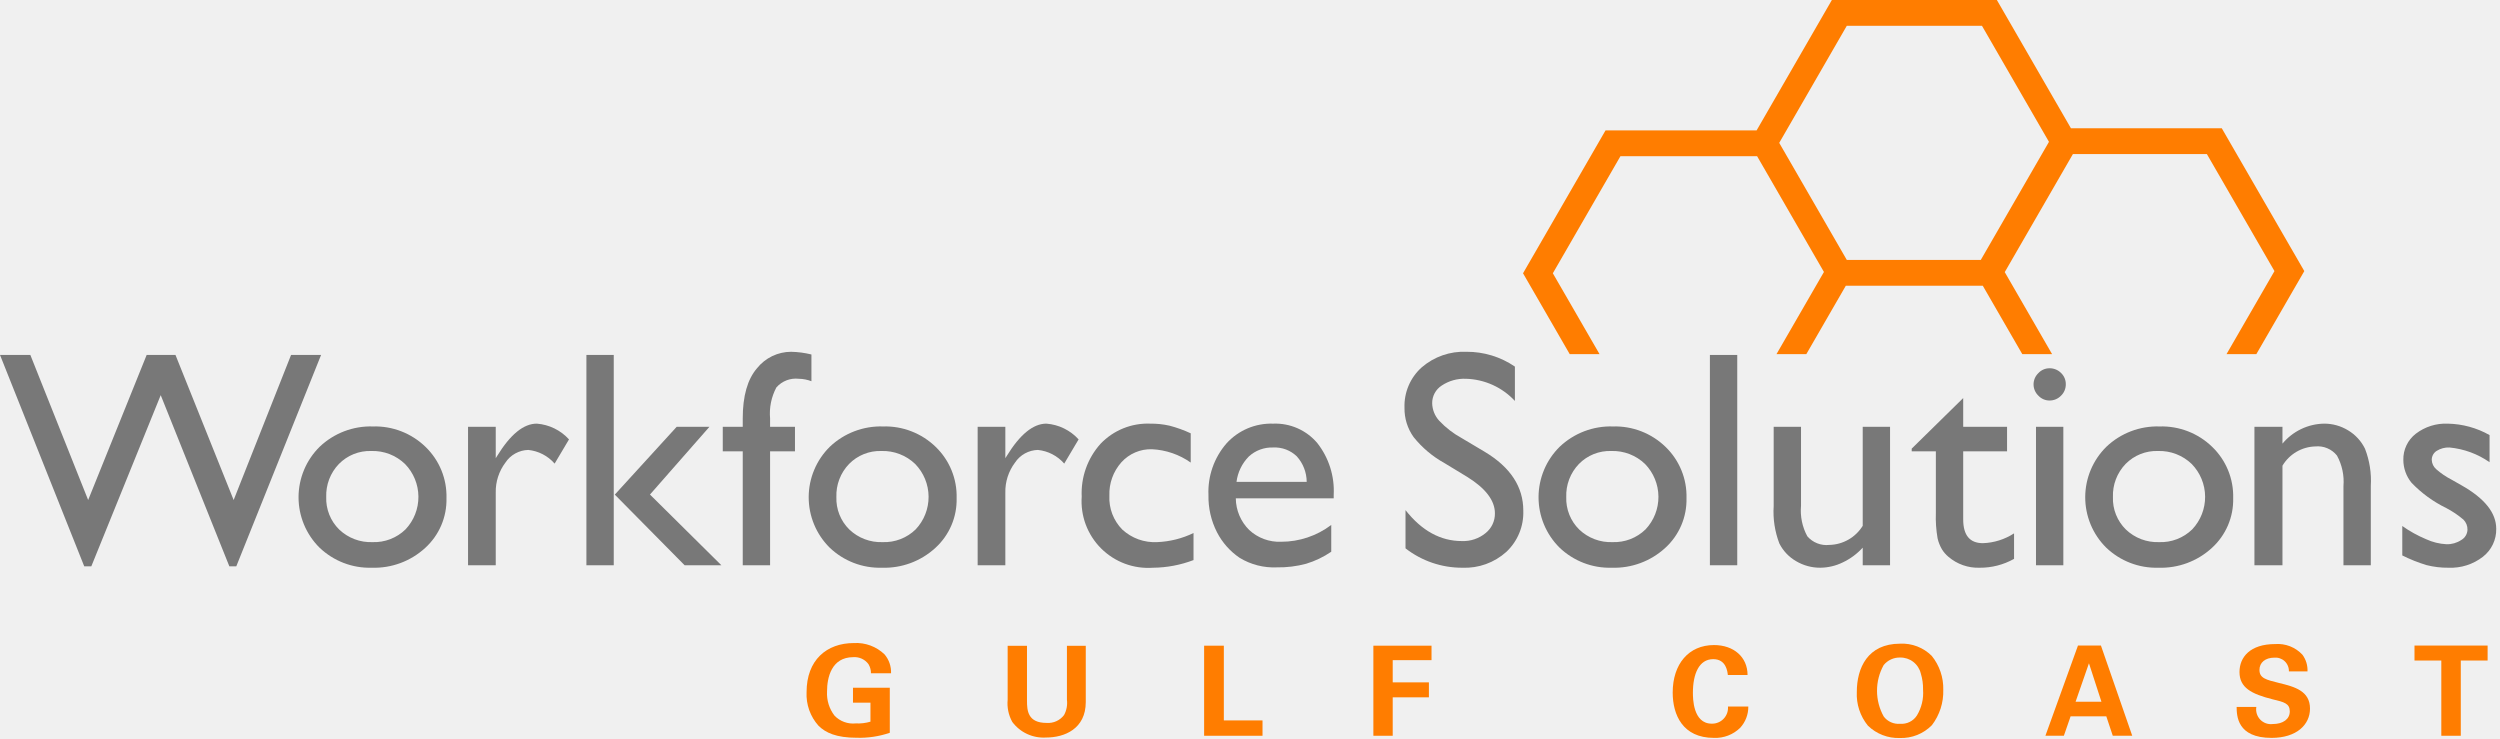
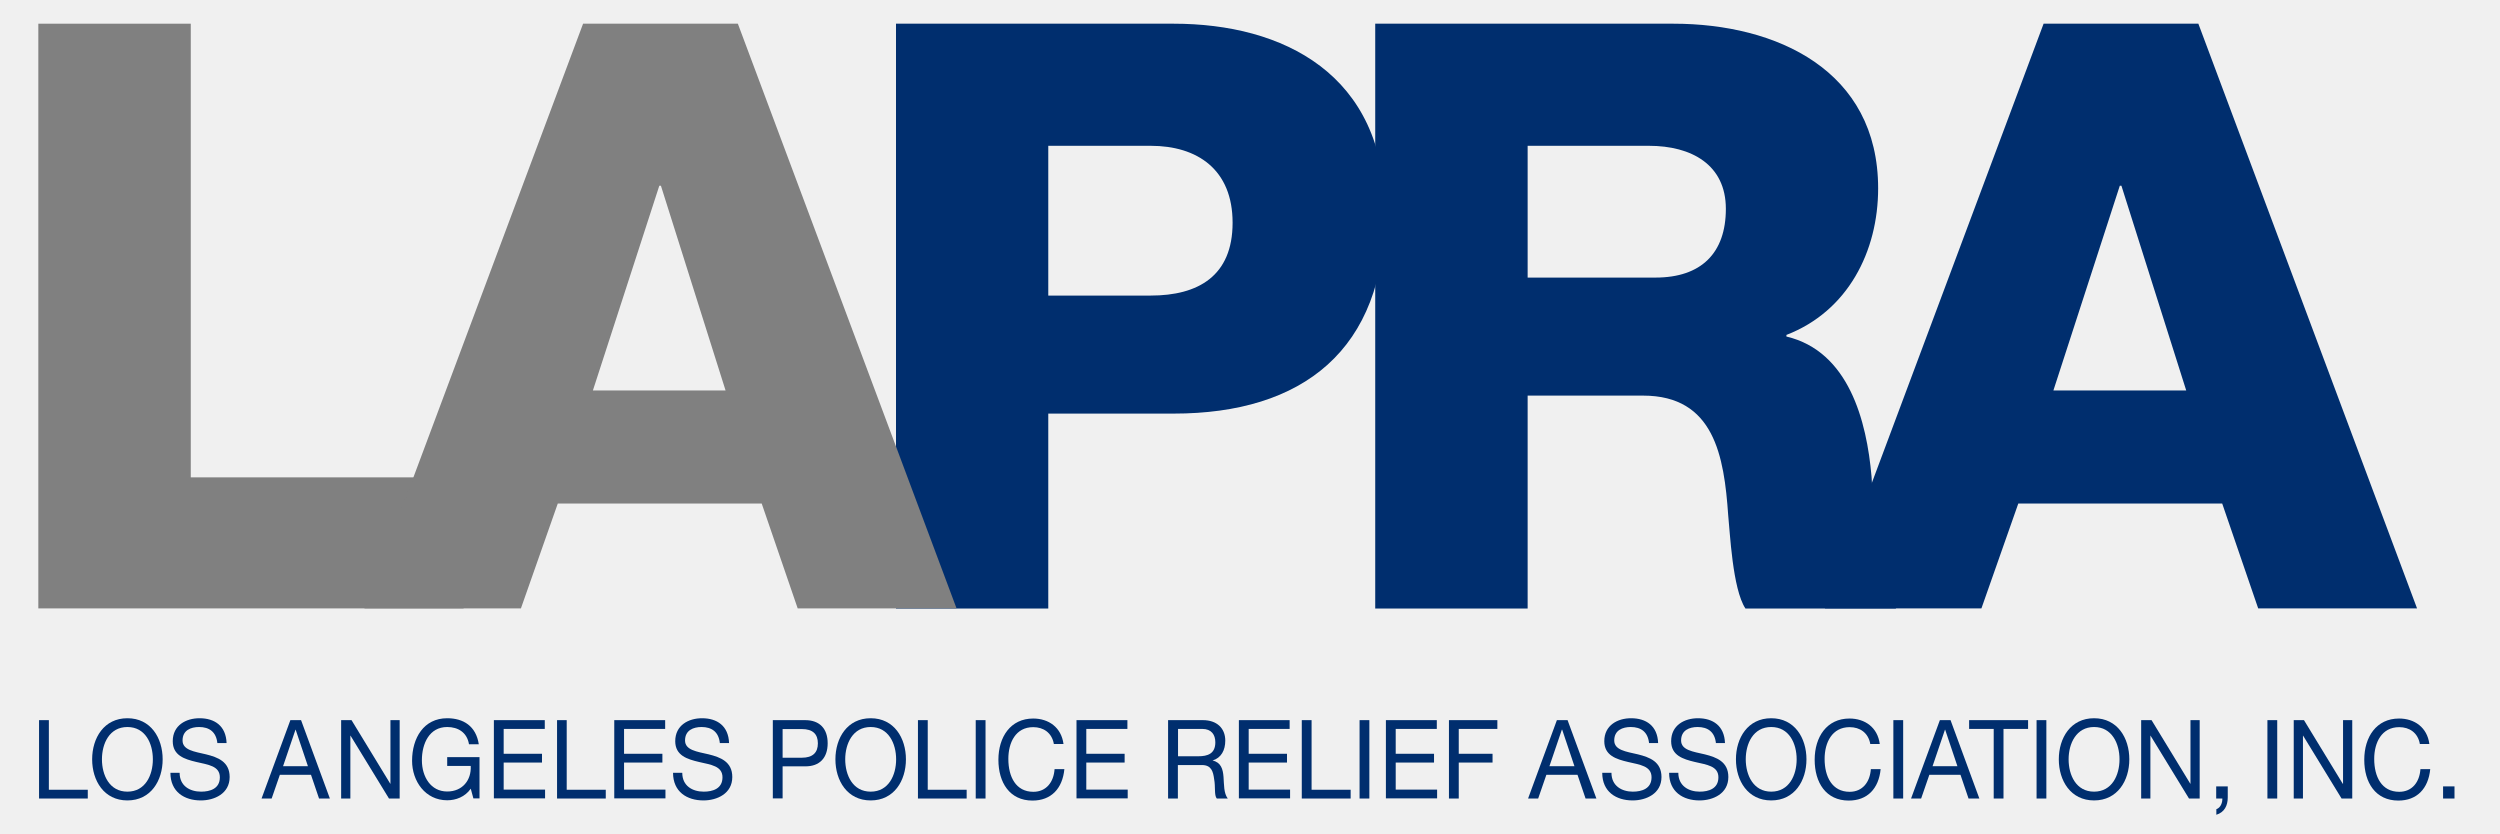
- <svg xmlns="http://www.w3.org/2000/svg" width="271" height="80" viewBox="0 0 271 80" fill="none">
-   <g clip-path="url(#clip0_11720_4355)">
-     <path d="M173.392 38.391C171.396 34.933 168.774 30.395 168.328 29.623C169.02 28.423 174.964 18.131 175.655 16.933H190.471L197.715 29.481C196.853 30.973 194.426 35.176 192.57 38.391H195.803L200.087 30.973H214.934L219.217 38.391H222.448C220.515 35.041 217.914 30.536 217.315 29.497L224.704 16.701H239.225C239.917 17.898 245.861 28.189 246.553 29.387C246.097 30.176 243.364 34.908 241.352 38.391H244.586L249.786 29.387L240.84 13.902H224.488L216.461 0H198.576L190.417 14.134H174.04L165.096 29.623L170.16 38.391H173.392ZM200.192 2.799H214.846C215.521 3.968 221.184 13.776 222.108 15.376L214.719 28.174H200.192C199.5 26.975 193.561 16.686 192.868 15.487C193.561 14.289 199.5 3.997 200.192 2.799Z" fill="#FF7D00" />
-     <path d="M31.552 38.475L25.327 54.204L19.021 38.475H15.899L9.556 54.204L3.289 38.475H0L9.13 61.387H9.9L17.422 42.835L24.86 61.387H25.615L34.806 38.475H31.552Z" fill="#787878" />
-     <path d="M159.041 51.693L156.558 50.186C155.278 49.476 154.149 48.523 153.234 47.379C152.573 46.453 152.227 45.338 152.247 44.2C152.218 43.377 152.371 42.558 152.694 41.801C153.017 41.044 153.503 40.367 154.117 39.819C155.461 38.659 157.198 38.056 158.972 38.133C160.842 38.123 162.671 38.683 164.215 39.739V43.462C163.534 42.729 162.714 42.138 161.803 41.725C160.891 41.313 159.906 41.086 158.906 41.059C157.973 41.02 157.052 41.279 156.276 41.798C155.96 42.002 155.7 42.283 155.52 42.614C155.341 42.945 155.247 43.316 155.248 43.693C155.259 44.405 155.531 45.088 156.013 45.612C156.723 46.364 157.548 46.999 158.456 47.495L160.952 48.98C163.737 50.653 165.128 52.777 165.126 55.353C165.156 56.185 165.008 57.015 164.691 57.786C164.374 58.557 163.896 59.251 163.289 59.821C161.984 60.998 160.27 61.616 158.515 61.542C156.285 61.551 154.117 60.811 152.358 59.441V55.298C154.12 57.537 156.159 58.655 158.477 58.651C159.403 58.685 160.311 58.381 161.03 57.795C161.353 57.539 161.612 57.212 161.789 56.84C161.966 56.468 162.055 56.06 162.049 55.648C162.049 54.256 161.046 52.938 159.041 51.693Z" fill="#787878" />
-     <path d="M174.838 46.227C175.888 46.195 176.935 46.374 177.915 46.754C178.895 47.135 179.789 47.708 180.543 48.44C181.287 49.157 181.874 50.022 182.266 50.979C182.657 51.935 182.845 52.963 182.816 53.996C182.842 55.009 182.649 56.014 182.251 56.946C181.854 57.877 181.26 58.712 180.512 59.393C178.933 60.842 176.848 61.613 174.707 61.541C173.667 61.571 172.632 61.394 171.661 61.02C170.691 60.645 169.804 60.082 169.053 59.363C168.331 58.646 167.757 57.793 167.367 56.853C166.976 55.913 166.776 54.906 166.778 53.888C166.78 52.87 166.985 51.863 167.379 50.925C167.773 49.986 168.35 49.136 169.076 48.422C169.844 47.694 170.748 47.125 171.737 46.748C172.726 46.371 173.78 46.194 174.838 46.227ZM174.665 48.888C174.014 48.865 173.366 48.979 172.761 49.221C172.157 49.463 171.609 49.829 171.154 50.295C170.697 50.769 170.34 51.331 170.104 51.946C169.868 52.561 169.759 53.218 169.782 53.876C169.758 54.529 169.871 55.179 170.113 55.786C170.355 56.393 170.72 56.942 171.186 57.4C171.666 57.858 172.232 58.215 172.852 58.449C173.472 58.684 174.133 58.792 174.796 58.766C175.456 58.79 176.114 58.68 176.73 58.443C177.346 58.205 177.907 57.845 178.38 57.383C179.286 56.422 179.786 55.148 179.775 53.827C179.764 52.507 179.244 51.241 178.322 50.295C177.837 49.828 177.264 49.463 176.636 49.222C176.008 48.98 175.337 48.867 174.665 48.888Z" fill="#787878" />
-     <path d="M188.318 38.476H185.354V61.274H188.318V38.476Z" fill="#787878" />
-     <path d="M201.919 61.273V59.366C201.308 60.037 200.571 60.581 199.75 60.968C198.994 61.337 198.165 61.533 197.323 61.541C196.399 61.548 195.491 61.302 194.697 60.83C193.915 60.381 193.284 59.712 192.88 58.907C192.389 57.62 192.179 56.242 192.266 54.867V46.265H195.23V54.827C195.128 55.972 195.365 57.121 195.912 58.132C196.203 58.47 196.573 58.732 196.989 58.896C197.405 59.059 197.854 59.119 198.298 59.069C199.026 59.054 199.74 58.856 200.372 58.494C201.005 58.132 201.536 57.617 201.919 56.997V46.265H204.882V61.273H201.919Z" fill="#787878" />
-     <path d="M207.228 48.631L212.811 43.15V46.265H217.565V48.925H212.811V56.299C212.811 58.021 213.524 58.881 214.949 58.88C216.15 58.839 217.317 58.471 218.324 57.816V60.581C217.185 61.221 215.898 61.553 214.591 61.542C213.351 61.585 212.141 61.158 211.201 60.349C210.925 60.118 210.689 59.844 210.502 59.538C210.289 59.172 210.131 58.776 210.035 58.363C209.876 57.449 209.813 56.521 209.847 55.593V48.925H207.228V48.631Z" fill="#787878" />
-     <path d="M222.162 39.92C222.393 39.916 222.623 39.959 222.838 40.045C223.053 40.132 223.248 40.26 223.412 40.424C223.58 40.582 223.713 40.773 223.803 40.986C223.893 41.199 223.937 41.428 223.933 41.659C223.935 41.889 223.89 42.118 223.8 42.331C223.711 42.544 223.579 42.736 223.412 42.895C223.25 43.063 223.056 43.195 222.841 43.285C222.626 43.374 222.395 43.419 222.162 43.416C221.935 43.416 221.711 43.368 221.504 43.277C221.297 43.186 221.11 43.053 220.957 42.887C220.792 42.729 220.662 42.54 220.572 42.33C220.483 42.121 220.437 41.895 220.437 41.667C220.437 41.44 220.483 41.214 220.572 41.004C220.662 40.795 220.792 40.605 220.957 40.448C221.11 40.282 221.297 40.149 221.504 40.058C221.711 39.967 221.935 39.92 222.162 39.92ZM220.702 46.265H223.666V61.273H220.702V46.265Z" fill="#787878" />
-     <path d="M234.097 46.227C235.148 46.195 236.195 46.374 237.175 46.754C238.155 47.134 239.049 47.708 239.803 48.441C240.547 49.157 241.134 50.022 241.526 50.979C241.917 51.935 242.105 52.963 242.077 53.997C242.102 55.009 241.909 56.015 241.511 56.946C241.113 57.877 240.519 58.712 239.77 59.393C238.193 60.842 236.11 61.613 233.97 61.541C232.929 61.571 231.893 61.394 230.922 61.02C229.95 60.646 229.063 60.083 228.311 59.363C227.588 58.646 227.015 57.793 226.625 56.853C226.235 55.913 226.036 54.904 226.038 53.887C226.041 52.869 226.245 51.862 226.64 50.924C227.035 49.986 227.612 49.136 228.338 48.422C229.105 47.694 230.009 47.125 230.998 46.748C231.986 46.371 233.04 46.194 234.097 46.227ZM233.922 48.888C233.271 48.866 232.623 48.98 232.019 49.222C231.415 49.464 230.867 49.83 230.412 50.295C229.955 50.77 229.599 51.331 229.363 51.946C229.128 52.562 229.019 53.218 229.042 53.876C229.018 54.529 229.13 55.179 229.372 55.786C229.614 56.393 229.98 56.943 230.446 57.4C230.925 57.858 231.492 58.214 232.111 58.449C232.731 58.683 233.392 58.791 234.054 58.766C234.714 58.791 235.372 58.681 235.988 58.443C236.604 58.205 237.165 57.845 237.638 57.383C238.545 56.423 239.045 55.149 239.035 53.828C239.024 52.507 238.504 51.241 237.581 50.295C237.096 49.828 236.523 49.463 235.894 49.221C235.266 48.98 234.595 48.866 233.922 48.888Z" fill="#787878" />
-     <path d="M247.419 46.265V48.089C247.971 47.424 248.659 46.886 249.438 46.512C250.217 46.138 251.067 45.937 251.931 45.922C252.85 45.919 253.752 46.171 254.536 46.65C255.328 47.124 255.965 47.819 256.368 48.648C256.863 49.927 257.077 51.297 256.995 52.666V61.273H254.031V52.688C254.125 51.543 253.881 50.395 253.33 49.386C253.053 49.038 252.693 48.765 252.284 48.591C251.874 48.418 251.428 48.349 250.986 48.393C250.263 48.411 249.557 48.613 248.933 48.978C248.309 49.344 247.788 49.861 247.419 50.483V61.273H244.381V46.265H247.419Z" fill="#787878" />
-     <path d="M260.407 60.208V57.019C261.212 57.588 262.076 58.067 262.985 58.448C263.682 58.77 264.434 58.956 265.201 58.995C265.77 59.011 266.33 58.85 266.804 58.535C267.001 58.423 267.166 58.262 267.283 58.068C267.401 57.874 267.467 57.654 267.475 57.427C267.481 57.225 267.446 57.023 267.371 56.834C267.296 56.646 267.184 56.475 267.041 56.331C266.469 55.843 265.843 55.421 265.175 55.073C263.768 54.389 262.493 53.46 261.41 52.332C260.838 51.631 260.525 50.756 260.522 49.852C260.509 49.307 260.625 48.767 260.859 48.275C261.093 47.783 261.44 47.353 261.87 47.019C262.864 46.257 264.093 45.869 265.344 45.923C266.932 45.954 268.487 46.38 269.868 47.163V50.103C268.584 49.206 267.089 48.657 265.53 48.508C265.037 48.485 264.55 48.614 264.132 48.876C263.967 48.98 263.832 49.125 263.739 49.297C263.646 49.468 263.599 49.661 263.602 49.856C263.609 50.047 263.656 50.234 263.738 50.407C263.821 50.579 263.938 50.733 264.081 50.859C264.595 51.31 265.163 51.696 265.772 52.006L266.834 52.61C269.34 54.028 270.593 55.599 270.592 57.321C270.604 57.905 270.479 58.483 270.228 59.01C269.977 59.537 269.606 59.998 269.145 60.356C268.084 61.178 266.766 61.598 265.426 61.542C264.62 61.551 263.818 61.456 263.037 61.258C262.132 60.985 261.252 60.633 260.407 60.208Z" fill="#787878" />
-     <path d="M40.421 46.227C41.471 46.195 42.518 46.374 43.498 46.754C44.478 47.135 45.372 47.708 46.126 48.44C46.87 49.158 47.457 50.022 47.848 50.979C48.239 51.936 48.426 52.963 48.398 53.997C48.423 55.009 48.23 56.014 47.833 56.946C47.435 57.877 46.842 58.711 46.093 59.393C44.515 60.842 42.431 61.613 40.291 61.541C39.25 61.571 38.215 61.394 37.244 61.02C36.273 60.646 35.386 60.082 34.634 59.363C33.912 58.646 33.339 57.792 32.95 56.853C32.56 55.913 32.36 54.905 32.362 53.887C32.365 52.87 32.569 51.863 32.963 50.925C33.357 49.986 33.934 49.136 34.659 48.422C35.427 47.694 36.331 47.125 37.32 46.748C38.309 46.371 39.363 46.194 40.421 46.227ZM40.245 48.888C39.595 48.866 38.947 48.98 38.342 49.222C37.738 49.464 37.191 49.83 36.735 50.295C36.278 50.769 35.921 51.331 35.686 51.946C35.45 52.561 35.34 53.218 35.363 53.876C35.339 54.529 35.452 55.179 35.694 55.786C35.936 56.393 36.302 56.943 36.768 57.4C37.248 57.858 37.814 58.214 38.434 58.449C39.054 58.684 39.715 58.791 40.377 58.766C41.037 58.791 41.695 58.681 42.311 58.443C42.927 58.205 43.489 57.845 43.961 57.383C44.868 56.423 45.368 55.149 45.357 53.828C45.347 52.506 44.825 51.241 43.903 50.295C43.418 49.828 42.845 49.463 42.217 49.221C41.588 48.98 40.918 48.866 40.245 48.888Z" fill="#787878" />
-     <path d="M53.738 46.265V49.671L53.901 49.41C55.33 47.085 56.758 45.923 58.188 45.922C59.527 46.025 60.777 46.636 61.68 47.631L60.122 50.254C59.392 49.414 58.37 48.885 57.263 48.773C56.77 48.785 56.287 48.917 55.856 49.156C55.424 49.395 55.057 49.735 54.786 50.147C54.082 51.084 53.713 52.231 53.738 53.403V61.273H50.736V46.265H53.738Z" fill="#787878" />
-     <path d="M63.566 38.475H66.53V61.273H63.566V38.475ZM73.353 46.265H76.903L70.457 53.608L78.197 61.273H74.212L66.644 53.617L73.353 46.265Z" fill="#787878" />
-     <path d="M80.513 46.265V45.363C80.513 42.932 81.027 41.119 82.055 39.924C82.497 39.367 83.06 38.916 83.701 38.606C84.341 38.296 85.044 38.135 85.755 38.134C86.499 38.149 87.238 38.247 87.96 38.426V41.325C87.522 41.156 87.057 41.066 86.587 41.059C86.136 41.007 85.679 41.066 85.255 41.23C84.832 41.395 84.454 41.659 84.156 42.002C83.61 43.031 83.374 44.197 83.477 45.358V46.265H86.176V48.924H83.477V61.273H80.513V48.924H78.348V46.265H80.513Z" fill="#787878" />
-     <path d="M95.721 46.227C96.772 46.195 97.819 46.374 98.799 46.755C99.779 47.135 100.672 47.708 101.427 48.44C102.171 49.158 102.757 50.022 103.148 50.979C103.539 51.936 103.727 52.963 103.698 53.997C103.724 55.009 103.531 56.015 103.133 56.946C102.735 57.877 102.142 58.712 101.393 59.393C99.815 60.842 97.733 61.613 95.592 61.541C94.552 61.571 93.516 61.394 92.545 61.02C91.573 60.646 90.686 60.083 89.934 59.363C89.212 58.646 88.64 57.793 88.25 56.853C87.859 55.913 87.66 54.905 87.662 53.887C87.664 52.87 87.868 51.863 88.263 50.925C88.657 49.986 89.234 49.136 89.959 48.422C90.727 47.694 91.631 47.125 92.62 46.748C93.609 46.371 94.663 46.194 95.721 46.227ZM95.547 48.888C94.896 48.866 94.248 48.98 93.644 49.222C93.039 49.464 92.492 49.83 92.036 50.295C91.579 50.77 91.223 51.331 90.987 51.946C90.751 52.561 90.641 53.218 90.664 53.876C90.64 54.529 90.753 55.179 90.995 55.786C91.237 56.393 91.603 56.943 92.069 57.4C92.549 57.858 93.115 58.214 93.735 58.449C94.355 58.684 95.016 58.791 95.678 58.766C96.338 58.791 96.996 58.681 97.612 58.443C98.228 58.205 98.789 57.845 99.262 57.383C100.169 56.423 100.669 55.149 100.659 53.828C100.648 52.507 100.128 51.241 99.205 50.295C98.72 49.828 98.147 49.463 97.518 49.222C96.89 48.98 96.22 48.867 95.547 48.888Z" fill="#787878" />
-     <path d="M108.979 46.265V49.671L109.142 49.41C110.571 47.085 112 45.923 113.429 45.922C114.768 46.025 116.018 46.636 116.921 47.631L115.362 50.254C114.633 49.414 113.61 48.884 112.503 48.773C112.01 48.785 111.527 48.917 111.096 49.156C110.665 49.395 110.298 49.735 110.026 50.147C109.322 51.084 108.953 52.231 108.979 53.403V61.273H105.978V46.265H108.979Z" fill="#787878" />
-     <path d="M129.378 57.779V60.712C127.977 61.247 126.492 61.529 124.993 61.542C123.96 61.617 122.923 61.47 121.951 61.11C120.98 60.749 120.098 60.184 119.364 59.453C118.63 58.722 118.062 57.841 117.698 56.871C117.335 55.901 117.184 54.865 117.256 53.831C117.159 51.726 117.894 49.667 119.304 48.101C119.996 47.376 120.835 46.806 121.765 46.431C122.695 46.055 123.695 45.882 124.697 45.923C125.4 45.915 126.102 45.99 126.788 46.146C127.573 46.352 128.338 46.628 129.074 46.971V50.142C127.839 49.27 126.381 48.769 124.871 48.697C124.248 48.679 123.629 48.796 123.056 49.042C122.483 49.287 121.971 49.654 121.554 50.117C120.672 51.11 120.207 52.404 120.257 53.731C120.223 54.407 120.33 55.083 120.571 55.716C120.812 56.348 121.182 56.923 121.657 57.405C122.165 57.872 122.759 58.232 123.407 58.466C124.055 58.699 124.743 58.802 125.431 58.766C126.801 58.713 128.144 58.377 129.378 57.779Z" fill="#787878" />
-     <path d="M144.574 54.017H133.961C133.973 55.311 134.496 56.546 135.417 57.454C135.881 57.883 136.424 58.216 137.017 58.435C137.609 58.653 138.239 58.753 138.87 58.727C140.833 58.729 142.743 58.089 144.308 56.904V59.808C143.471 60.379 142.552 60.819 141.582 61.112C140.551 61.389 139.487 61.52 138.419 61.502C137.001 61.567 135.596 61.209 134.383 60.472C133.342 59.768 132.496 58.814 131.921 57.697C131.284 56.45 130.967 55.064 130.997 53.664C130.909 51.62 131.606 49.621 132.944 48.075C133.58 47.368 134.364 46.81 135.239 46.438C136.114 46.067 137.06 45.891 138.01 45.923C138.914 45.886 139.814 46.057 140.642 46.42C141.47 46.784 142.205 47.331 142.79 48.021C144.045 49.616 144.679 51.612 144.574 53.639V54.017ZM134.037 52.231H141.647C141.639 51.213 141.26 50.233 140.58 49.476C140.242 49.148 139.841 48.892 139.4 48.725C138.959 48.559 138.489 48.485 138.019 48.508C137.046 48.472 136.098 48.82 135.38 49.476C134.641 50.221 134.169 51.19 134.037 52.231Z" fill="#787878" />
-     <path d="M94.412 72.981C94.417 72.633 94.323 72.29 94.142 71.993C93.955 71.739 93.707 71.537 93.421 71.404C93.134 71.272 92.82 71.214 92.505 71.236C90.124 71.236 89.651 73.454 89.651 74.955C89.599 75.899 89.887 76.83 90.463 77.579C90.757 77.885 91.117 78.119 91.516 78.264C91.914 78.409 92.34 78.462 92.762 78.418C93.301 78.446 93.841 78.382 94.358 78.229V76.172H92.464V74.549H96.454V79.433C95.306 79.826 94.097 80.009 92.884 79.973C90.652 79.973 89.502 79.433 88.731 78.675C87.833 77.677 87.366 76.364 87.433 75.023C87.433 71.56 89.597 69.707 92.559 69.707C93.169 69.671 93.779 69.761 94.352 69.973C94.925 70.185 95.448 70.513 95.887 70.938C96.369 71.507 96.619 72.236 96.59 72.981L94.412 72.981Z" fill="#FF7D00" />
-     <path d="M111.326 70.005V75.956C111.326 77.025 111.407 78.364 113.45 78.364C113.811 78.391 114.174 78.328 114.505 78.179C114.836 78.03 115.124 77.801 115.343 77.511C115.619 77.003 115.727 76.421 115.655 75.848V70.005H117.697V76.105C117.697 79.013 115.384 79.947 113.409 79.947C112.703 79.995 111.997 79.865 111.354 79.57C110.711 79.275 110.153 78.822 109.73 78.255C109.324 77.522 109.15 76.683 109.23 75.848V70.005L111.326 70.005Z" fill="#FF7D00" />
-     <path d="M130.527 69.992H132.664V78.093H136.857V79.757H130.527V69.992Z" fill="#FF7D00" />
-     <path d="M148.874 69.992H155.177V71.56H150.97V73.968H154.893V75.591H150.97V79.757H148.874V69.992Z" fill="#FF7D00" />
-     <path d="M187.298 73.169C187.258 72.832 187.136 71.452 185.716 71.452C184.16 71.452 183.511 73.075 183.511 75.091C183.511 75.672 183.511 78.445 185.554 78.445C185.794 78.451 186.034 78.407 186.256 78.314C186.479 78.222 186.68 78.084 186.845 77.909C187.011 77.735 187.138 77.527 187.219 77.3C187.299 77.073 187.331 76.832 187.312 76.591H189.517C189.526 77.442 189.212 78.264 188.638 78.891C188.262 79.26 187.816 79.547 187.325 79.735C186.834 79.924 186.309 80.009 185.784 79.986C182.415 79.986 181.32 77.498 181.32 75.077C181.32 71.98 183.052 69.924 185.798 69.924C187.935 69.924 189.435 71.222 189.435 73.169H187.298Z" fill="#FF7D00" />
-     <path d="M205.971 69.775C206.604 69.743 207.238 69.845 207.829 70.073C208.421 70.302 208.958 70.652 209.406 71.101C210.245 72.14 210.686 73.444 210.651 74.779C210.692 76.159 210.257 77.511 209.42 78.608C208.969 79.068 208.427 79.43 207.828 79.669C207.23 79.909 206.588 80.022 205.944 80C205.306 80.022 204.671 79.915 204.076 79.685C203.481 79.455 202.938 79.107 202.481 78.662C201.643 77.635 201.214 76.334 201.278 75.01C201.278 72.413 202.454 69.775 205.971 69.775ZM204.199 77.674C204.404 77.944 204.674 78.157 204.984 78.294C205.294 78.431 205.633 78.488 205.971 78.459C206.329 78.487 206.688 78.418 207.009 78.258C207.331 78.099 207.603 77.855 207.797 77.552C208.304 76.711 208.535 75.732 208.459 74.753C208.47 74.162 208.388 73.573 208.216 73.008C208.096 72.509 207.81 72.066 207.404 71.751C206.999 71.436 206.498 71.269 205.984 71.277C205.641 71.266 205.3 71.335 204.988 71.478C204.676 71.621 204.401 71.835 204.185 72.102C203.713 72.955 203.466 73.915 203.469 74.89C203.471 75.865 203.722 76.824 204.199 77.674Z" fill="#FF7D00" />
-     <path d="M227.741 69.978L231.135 79.757H229.025L228.322 77.647H224.454L223.723 79.757H221.722L225.252 69.978H227.741ZM227.795 76.065L226.442 71.899L224.995 76.065H227.795Z" fill="#FF7D00" />
-     <path d="M244.587 76.632C244.546 76.878 244.562 77.13 244.635 77.368C244.708 77.606 244.836 77.824 245.008 78.004C245.18 78.184 245.392 78.321 245.626 78.405C245.861 78.489 246.112 78.516 246.359 78.486C247.495 78.486 248.212 77.944 248.212 77.119C248.212 76.254 247.603 76.105 246.359 75.807C244.032 75.225 242.761 74.536 242.761 72.846C242.761 71.236 243.911 69.816 246.629 69.816C247.175 69.774 247.724 69.856 248.234 70.055C248.745 70.254 249.204 70.565 249.578 70.965C249.966 71.487 250.162 72.128 250.133 72.778H248.117C248.123 72.573 248.086 72.368 248.007 72.179C247.928 71.989 247.81 71.818 247.661 71.678C247.511 71.537 247.333 71.43 247.139 71.363C246.945 71.296 246.739 71.272 246.534 71.29C245.561 71.29 244.925 71.817 244.925 72.616C244.925 73.521 245.643 73.684 247.049 74.035C248.739 74.441 250.404 74.901 250.404 76.809C250.404 78.567 248.942 79.987 246.237 79.987C242.491 79.987 242.464 77.579 242.45 76.632L244.587 76.632Z" fill="#FF7D00" />
-     <path d="M264.639 71.601H261.731V69.978H269.657V71.601H266.749V79.757H264.639V71.601Z" fill="#FF7D00" />
-   </g>
-   <defs>
-     <clipPath id="clip0_11720_4355">
-       <rect width="270.592" height="80" fill="white" />
-     </clipPath>
-   </defs>
+ <svg xmlns="http://www.w3.org/2000/svg" width="180" height="60" viewBox="0 0 180 60" fill="none">
+   <path d="M64.512 1.706H84.502C92.349 1.706 99.722 5.307 99.722 15.268C99.722 25.23 93.76 29.779 84.502 29.779H75.476V43.815H64.512V1.706ZM75.476 21.281H82.849C86.272 21.281 88.747 19.87 88.747 16.037C88.747 12.204 86.209 10.498 82.849 10.498H75.476V21.292V21.281Z" fill="#002E6E" />
+   <path d="M99.016 1.706H120.481C127.917 1.706 135.226 5.065 135.226 13.563C135.226 18.101 133.046 22.408 128.622 24.114V24.23C133.109 25.293 134.405 30.305 134.752 34.317C134.868 36.086 135.047 42.278 136.522 43.815H125.673C124.736 42.404 124.557 38.277 124.43 37.097C124.136 32.854 123.43 28.484 118.301 28.484H109.99V43.815H99.016V1.706ZM109.99 19.986H119.196C122.492 19.986 124.262 18.217 124.262 15.037C124.262 11.857 121.787 10.498 118.722 10.498H109.99V19.997V19.986Z" fill="#002E6E" />
+   <path d="M147.139 1.706H158.282L174.028 43.805H162.59L159.999 36.255H145.317L142.662 43.805H131.393L147.139 1.706ZM147.855 28.115H157.408L152.742 13.373H152.626L147.844 28.115H147.855Z" fill="#002E6E" />
+   <path d="M2.812 51.85H3.518V56.862H6.32V57.494H2.812V51.85Z" fill="#002E6E" />
+   <path d="M9.173 51.713C10.858 51.713 11.711 53.134 11.711 54.672C11.711 56.209 10.858 57.631 9.173 57.631C7.488 57.631 6.635 56.209 6.635 54.672C6.635 53.134 7.488 51.713 9.173 51.713ZM9.173 56.999C10.469 56.999 11.006 55.809 11.006 54.672C11.006 53.535 10.469 52.345 9.173 52.345C7.878 52.345 7.34 53.535 7.34 54.672C7.34 55.809 7.878 56.999 9.173 56.999Z" fill="#002E6E" />
+   <path d="M15.65 53.503C15.566 52.692 15.061 52.345 14.334 52.345C13.744 52.345 13.144 52.576 13.144 53.313C13.144 54.008 13.986 54.114 14.839 54.314C15.682 54.524 16.535 54.84 16.535 55.946C16.535 57.146 15.429 57.631 14.46 57.631C13.27 57.631 12.27 57.01 12.27 55.641H12.933C12.933 56.588 13.67 56.999 14.481 56.999C15.124 56.999 15.829 56.788 15.829 55.967C15.829 55.146 14.987 55.061 14.134 54.861C13.291 54.661 12.438 54.398 12.438 53.366C12.438 52.218 13.396 51.713 14.366 51.713C15.45 51.713 16.272 52.261 16.314 53.503H15.65Z" fill="#002E6E" />
+   <path d="M20.896 51.85H21.676L23.751 57.494H22.971L22.392 55.788H20.149L19.559 57.494H18.832L20.907 51.85H20.896ZM20.37 55.167H22.171L21.286 52.534H21.276L20.38 55.167H20.37Z" fill="#002E6E" />
+   <path d="M24.562 51.85H25.31L28.101 56.43H28.112V51.85H28.776V57.494H28.007L25.237 52.966H25.226V57.494H24.562V51.85Z" fill="#002E6E" />
+   <path d="M33.893 56.788C33.483 57.378 32.819 57.62 32.198 57.62C30.618 57.62 29.67 56.241 29.67 54.777C29.67 53.134 30.512 51.713 32.198 51.713C33.356 51.713 34.273 52.271 34.473 53.587H33.767C33.63 52.734 32.977 52.345 32.198 52.345C30.913 52.345 30.376 53.535 30.376 54.735C30.376 55.935 31.018 56.988 32.198 56.988C33.293 56.988 33.946 56.178 33.893 55.146H32.198V54.514H34.525V57.483H34.083L33.893 56.778V56.788Z" fill="#002E6E" />
+   <path d="M35.559 51.85H39.224V52.482H36.264V54.272H39.024V54.904H36.264V56.852H39.245V57.483H35.559V51.839V51.85Z" fill="#002E6E" />
+   <path d="M40.098 51.85H40.803V56.862H43.615V57.494H40.108V51.85H40.098Z" fill="#002E6E" />
+   <path d="M44.227 51.85H47.892V52.482H44.932V54.272H47.692V54.904H44.932V56.852H47.913V57.483H44.227V51.839V51.85Z" fill="#002E6E" />
+   <path d="M51.829 53.503C51.745 52.692 51.24 52.345 50.513 52.345C49.923 52.345 49.323 52.576 49.323 53.313C49.323 54.008 50.165 54.114 51.029 54.314C51.871 54.524 52.725 54.84 52.725 55.946C52.725 57.146 51.619 57.631 50.65 57.631C49.46 57.631 48.459 57.01 48.459 55.641H49.123C49.123 56.588 49.86 56.999 50.671 56.999C51.313 56.999 52.019 56.788 52.019 55.967C52.019 55.146 51.176 55.061 50.323 54.861C49.481 54.661 48.617 54.398 48.617 53.366C48.617 52.218 49.575 51.713 50.544 51.713C51.629 51.713 52.451 52.261 52.493 53.503H51.829Z" fill="#002E6E" />
+   <path d="M55.643 51.85H57.97C59.023 51.85 59.592 52.471 59.592 53.514C59.592 54.556 59.023 55.188 57.97 55.177H56.348V57.483H55.643V51.839V51.85ZM56.348 54.556H57.728C58.518 54.556 58.887 54.187 58.887 53.524C58.887 52.861 58.529 52.492 57.728 52.492H56.348V54.566V54.556Z" fill="#002E6E" />
+   <path d="M62.689 51.713C64.374 51.713 65.227 53.134 65.227 54.672C65.227 56.209 64.374 57.631 62.689 57.631C61.004 57.631 60.15 56.209 60.15 54.672C60.15 53.134 61.004 51.713 62.689 51.713ZM62.689 56.999C63.984 56.999 64.521 55.809 64.521 54.672C64.521 53.535 63.974 52.345 62.689 52.345C61.404 52.345 60.856 53.535 60.856 54.672C60.856 55.809 61.393 56.999 62.689 56.999Z" fill="#002E6E" />
+   <path d="M66.092 51.85H66.797V56.862H69.599V57.494H66.092V51.85Z" fill="#002E6E" />
+   <path d="M70.252 51.85H70.958V57.494H70.252V51.85Z" fill="#002E6E" />
+   <path d="M75.877 53.556C75.729 52.755 75.129 52.355 74.391 52.355C73.128 52.355 72.601 53.461 72.601 54.64C72.601 55.925 73.138 57.01 74.402 57.01C75.329 57.01 75.866 56.315 75.929 55.377H76.635C76.498 56.788 75.677 57.641 74.339 57.641C72.696 57.641 71.885 56.346 71.885 54.703C71.885 53.061 72.759 51.734 74.391 51.734C75.497 51.734 76.414 52.366 76.572 53.566H75.866L75.877 53.556Z" fill="#002E6E" />
+   <path d="M77.508 51.85H81.173V52.482H78.213V54.272H80.973V54.904H78.213V56.852H81.194V57.483H77.508V51.839V51.85Z" fill="#002E6E" />
+   <path d="M84.112 51.85H86.608C87.609 51.85 88.22 52.429 88.22 53.324C88.22 54.008 87.935 54.566 87.303 54.756C87.914 54.893 88.051 55.377 88.093 55.935C88.135 56.493 88.104 57.104 88.399 57.494H87.609C87.409 57.262 87.525 56.651 87.419 56.104C87.346 55.546 87.219 55.083 86.535 55.083H84.807V57.494H84.102V51.85H84.112ZM86.282 54.451C86.945 54.451 87.504 54.272 87.504 53.45C87.504 52.892 87.219 52.482 86.566 52.482H84.818V54.451H86.292H86.282Z" fill="#002E6E" />
+   <path d="M89.199 51.85H92.854V52.482H89.905V54.272H92.664V54.904H89.905V56.852H92.886V57.483H89.199V51.839V51.85Z" fill="#002E6E" />
+   <path d="M93.728 51.85H94.434V56.862H97.246V57.494H93.728V51.85Z" fill="#002E6E" />
+   <path d="M97.889 51.85H98.594V57.494H97.889V51.85Z" fill="#002E6E" />
+   <path d="M99.785 51.85H103.45V52.482H100.491V54.272H103.25V54.904H100.491V56.852H103.472V57.483H99.785V51.839V51.85Z" fill="#002E6E" />
+   <path d="M104.324 51.85H107.81V52.482H105.03V54.272H107.463V54.904H105.03V57.494H104.324V51.85Z" fill="#002E6E" />
+   <path d="M112.086 51.85H112.865L114.94 57.494H114.161L113.581 55.788H111.338L110.748 57.494H110.021L112.096 51.85H112.086ZM111.559 55.167H113.36L112.476 52.534H112.454L111.559 55.167Z" fill="#002E6E" />
+   <path d="M118.732 53.503C118.647 52.692 118.142 52.345 117.415 52.345C116.825 52.345 116.225 52.576 116.225 53.313C116.225 54.008 117.068 54.114 117.931 54.314C118.774 54.524 119.627 54.84 119.627 55.946C119.627 57.146 118.521 57.631 117.552 57.631C116.362 57.631 115.361 57.01 115.361 55.641H116.025C116.025 56.588 116.773 56.999 117.563 56.999C118.205 56.999 118.911 56.788 118.911 55.967C118.911 55.146 118.068 55.061 117.215 54.861C116.372 54.661 115.509 54.398 115.509 53.366C115.509 52.218 116.467 51.713 117.436 51.713C118.521 51.713 119.343 52.261 119.385 53.503H118.721H118.732Z" fill="#002E6E" />
+   <path d="M123.546 53.503C123.462 52.692 122.956 52.345 122.23 52.345C121.64 52.345 121.039 52.576 121.039 53.313C121.039 54.008 121.882 54.114 122.746 54.314C123.588 54.524 124.441 54.84 124.441 55.946C124.441 57.146 123.336 57.631 122.367 57.631C121.176 57.631 120.176 57.01 120.176 55.641H120.839C120.839 56.588 121.587 56.999 122.377 56.999C123.02 56.999 123.725 56.788 123.725 55.967C123.725 55.146 122.883 55.061 122.029 54.861C121.187 54.661 120.323 54.398 120.323 53.366C120.323 52.218 121.282 51.713 122.251 51.713C123.336 51.713 124.157 52.261 124.199 53.503H123.536H123.546Z" fill="#002E6E" />
+   <path d="M127.527 51.713C129.212 51.713 130.065 53.134 130.065 54.672C130.065 56.209 129.212 57.631 127.527 57.631C125.841 57.631 124.988 56.209 124.988 54.672C124.988 53.134 125.841 51.713 127.527 51.713ZM127.527 56.999C128.822 56.999 129.359 55.809 129.359 54.672C129.359 53.535 128.822 52.345 127.527 52.345C126.231 52.345 125.694 53.535 125.694 54.672C125.694 55.809 126.242 56.999 127.527 56.999Z" fill="#002E6E" />
+   <path d="M134.659 53.556C134.511 52.755 133.911 52.355 133.174 52.355C131.91 52.355 131.372 53.461 131.372 54.64C131.372 55.925 131.91 57.01 133.174 57.01C134.1 57.01 134.638 56.315 134.701 55.377H135.406C135.269 56.788 134.448 57.641 133.11 57.641C131.467 57.641 130.656 56.346 130.656 54.703C130.656 53.061 131.53 51.734 133.163 51.734C134.269 51.734 135.185 52.366 135.343 53.566H134.638L134.659 53.556Z" fill="#002E6E" />
+   <path d="M136.322 51.85H137.028V57.494H136.322V51.85Z" fill="#002E6E" />
+   <path d="M139.66 51.85H140.439L142.514 57.494H141.735L141.156 55.788H138.912L138.322 57.494H137.596L139.671 51.85H139.66ZM139.133 55.167H140.934L140.05 52.534H140.039L139.144 55.167H139.133Z" fill="#002E6E" />
+   <path d="M143.547 52.482H141.777V51.85H146.022V52.482H144.252V57.494H143.547V52.482Z" fill="#002E6E" />
+   <path d="M146.633 51.85H147.338V57.494H146.633V51.85Z" fill="#002E6E" />
+   <path d="M150.773 51.713C152.458 51.713 153.311 53.134 153.311 54.672C153.311 56.209 152.458 57.631 150.773 57.631C149.087 57.631 148.234 56.209 148.234 54.672C148.234 53.134 149.087 51.713 150.773 51.713ZM150.773 56.999C152.068 56.999 152.605 55.809 152.605 54.672C152.605 53.535 152.058 52.345 150.773 52.345C149.488 52.345 148.94 53.535 148.94 54.672C148.94 55.809 149.477 56.999 150.773 56.999Z" fill="#002E6E" />
+   <path d="M154.164 51.85H154.912L157.703 56.43H157.714V51.85H158.377V57.494H157.608L154.838 52.966H154.828V57.494H154.164V51.85Z" fill="#002E6E" />
+   <path d="M159.577 56.62H160.398V57.42C160.398 58.01 160.156 58.484 159.577 58.663V58.263C159.914 58.147 160.019 57.747 160.009 57.494H159.566V56.62H159.577Z" fill="#002E6E" />
+   <path d="M163.254 51.85H163.96V57.494H163.254V51.85Z" fill="#002E6E" />
+   <path d="M165.139 51.85H165.886L168.678 56.43H168.699V51.85H169.362V57.494H168.593L165.823 52.966H165.813V57.494H165.149V51.85H165.139Z" fill="#002E6E" />
+   <path d="M174.229 53.556C174.081 52.755 173.481 52.355 172.744 52.355C171.48 52.355 170.943 53.461 170.943 54.64C170.943 55.925 171.48 57.01 172.744 57.01C173.671 57.01 174.208 56.315 174.271 55.377H174.977C174.84 56.788 174.018 57.641 172.681 57.641C171.038 57.641 170.227 56.346 170.227 54.703C170.227 53.061 171.101 51.734 172.733 51.734C173.839 51.734 174.756 52.366 174.914 53.566H174.208L174.229 53.556Z" fill="#002E6E" />
+   <path d="M175.902 56.62H176.724V57.494H175.902V56.62Z" fill="#002E6E" />
+   <path d="M2.76 1.706H13.735V34.37H33.378V43.805H2.76V1.706Z" fill="#808080" />
+   <path d="M41.982 1.706H53.126L68.872 43.805H57.434L54.843 36.255H40.16L37.506 43.805H26.236L41.982 1.706ZM42.688 28.115H52.241L47.586 13.373H47.47L42.688 28.115Z" fill="#808080" />
</svg>
